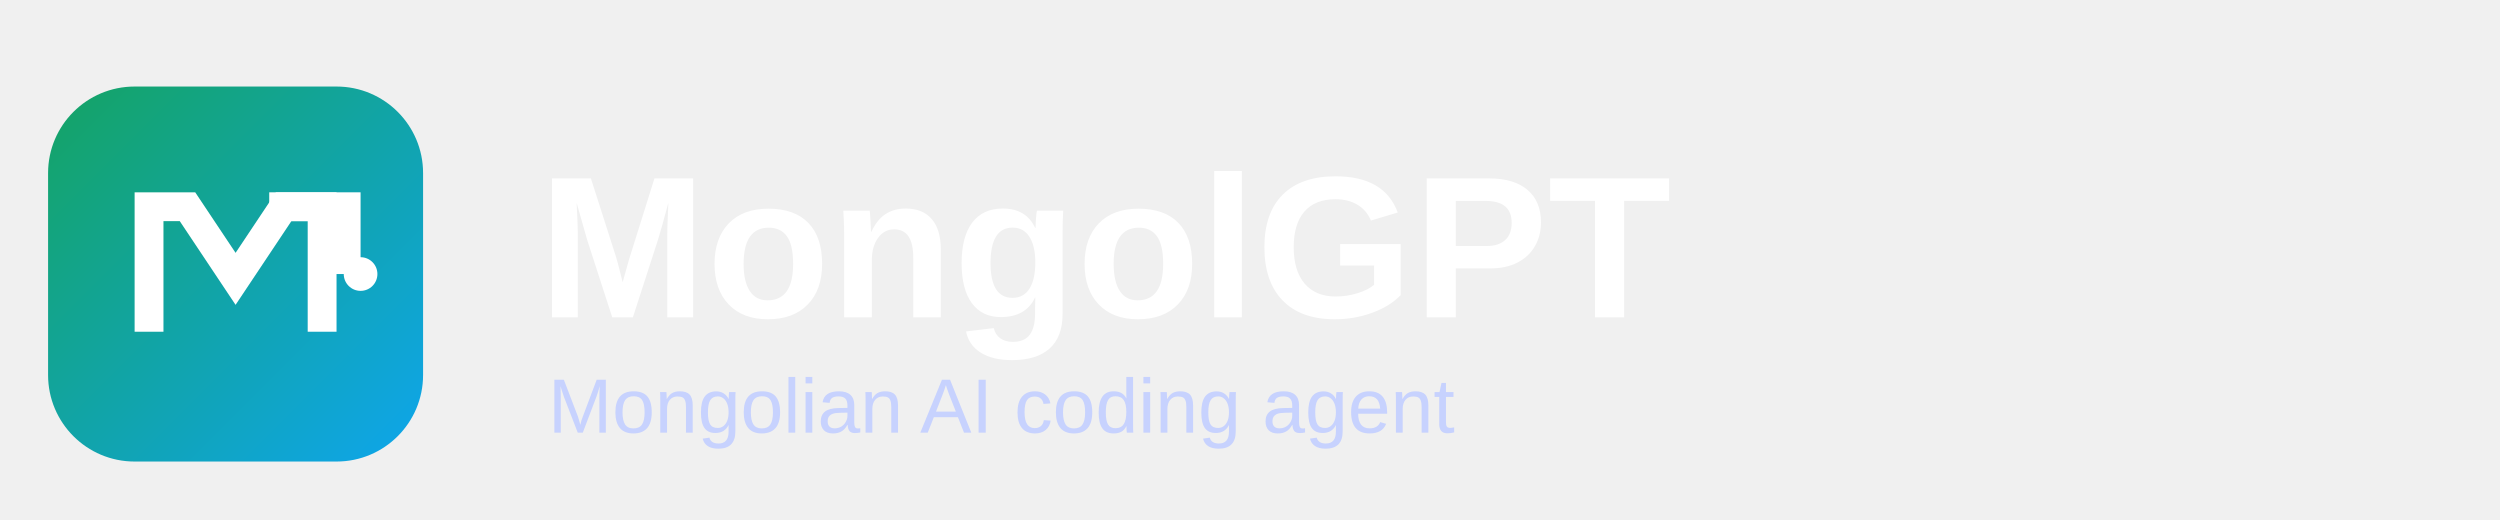
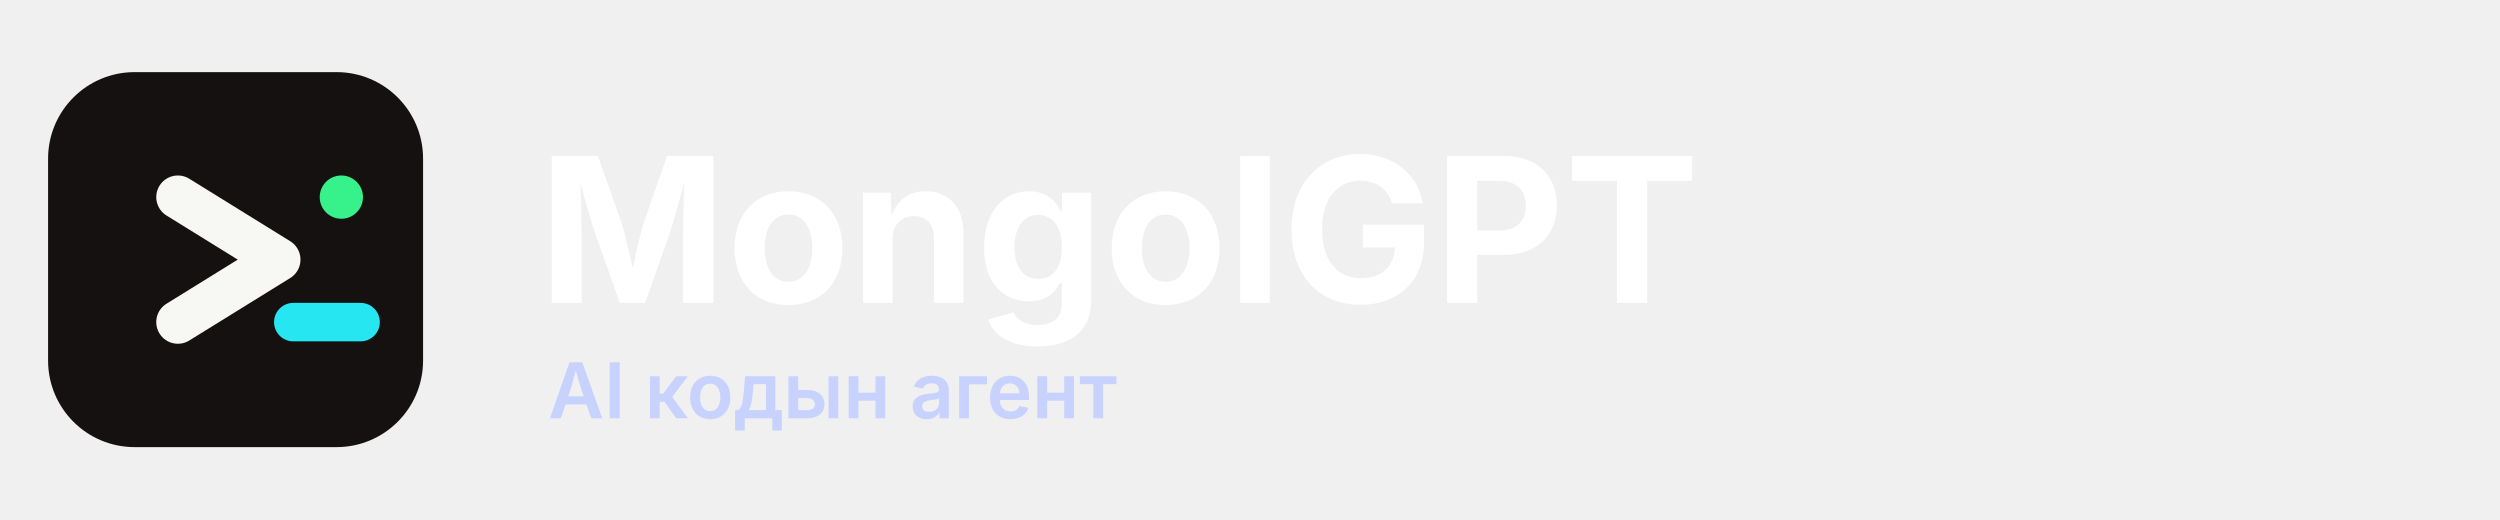
<svg xmlns="http://www.w3.org/2000/svg" width="520" height="108" viewBox="0 0 520 108" fill="none">
-   <defs>
-     <linearGradient id="g" x1="0" y1="0" x2="90" y2="90" gradientUnits="userSpaceOnUse">
-       <stop stop-color="#16A34A" />
-       <stop offset="1" stop-color="#0EA5E9" />
-     </linearGradient>
-   </defs>
-   <rect x="10" y="18" width="78" height="78" rx="18" fill="url(#g)" />
-   <path d="M31 66V43H39L49 58L59 43H67V66" stroke="white" stroke-width="6" stroke-linecap="square" stroke-linejoin="miter" />
-   <path d="M59 43H72V54" stroke="white" stroke-width="6" stroke-linecap="square" />
-   <circle cx="75" cy="57" r="3.5" fill="white" />
-   <text x="112" y="66" fill="#FFFFFF" font-family="Segoe UI, Arial, sans-serif" font-size="42" font-weight="700" letter-spacing="0">MongolGPT</text>
-   <text x="114" y="90" fill="#C7D2FE" font-family="Segoe UI, Arial, sans-serif" font-size="16" font-weight="500" letter-spacing="0">Mongolian AI coding agent</text>
+   <rect x="10" y="15" width="78" height="78" rx="18" fill="#151111" />
+   <path d="M37 44L58 57L37 70" stroke="#F7F7F3" stroke-width="9" stroke-linecap="round" stroke-linejoin="round" transform="translate(0 -3)" />
+   <path d="M61 70H75" stroke="#26E6F2" stroke-width="8" stroke-linecap="round" transform="translate(0 -3)" />
+   <circle cx="71" cy="41" r="4.5" fill="#37F28B" />
+   <text x="112" y="63" fill="#FFFFFF" font-family="Inter, Segoe UI, Arial, sans-serif" font-size="42" font-weight="750" letter-spacing="0">MongolGPT</text>
+   <text x="114" y="87" fill="#C7D2FE" font-family="Inter, Segoe UI, Arial, sans-serif" font-size="16" font-weight="600" letter-spacing="0">AI кодын агент</text>
</svg>
